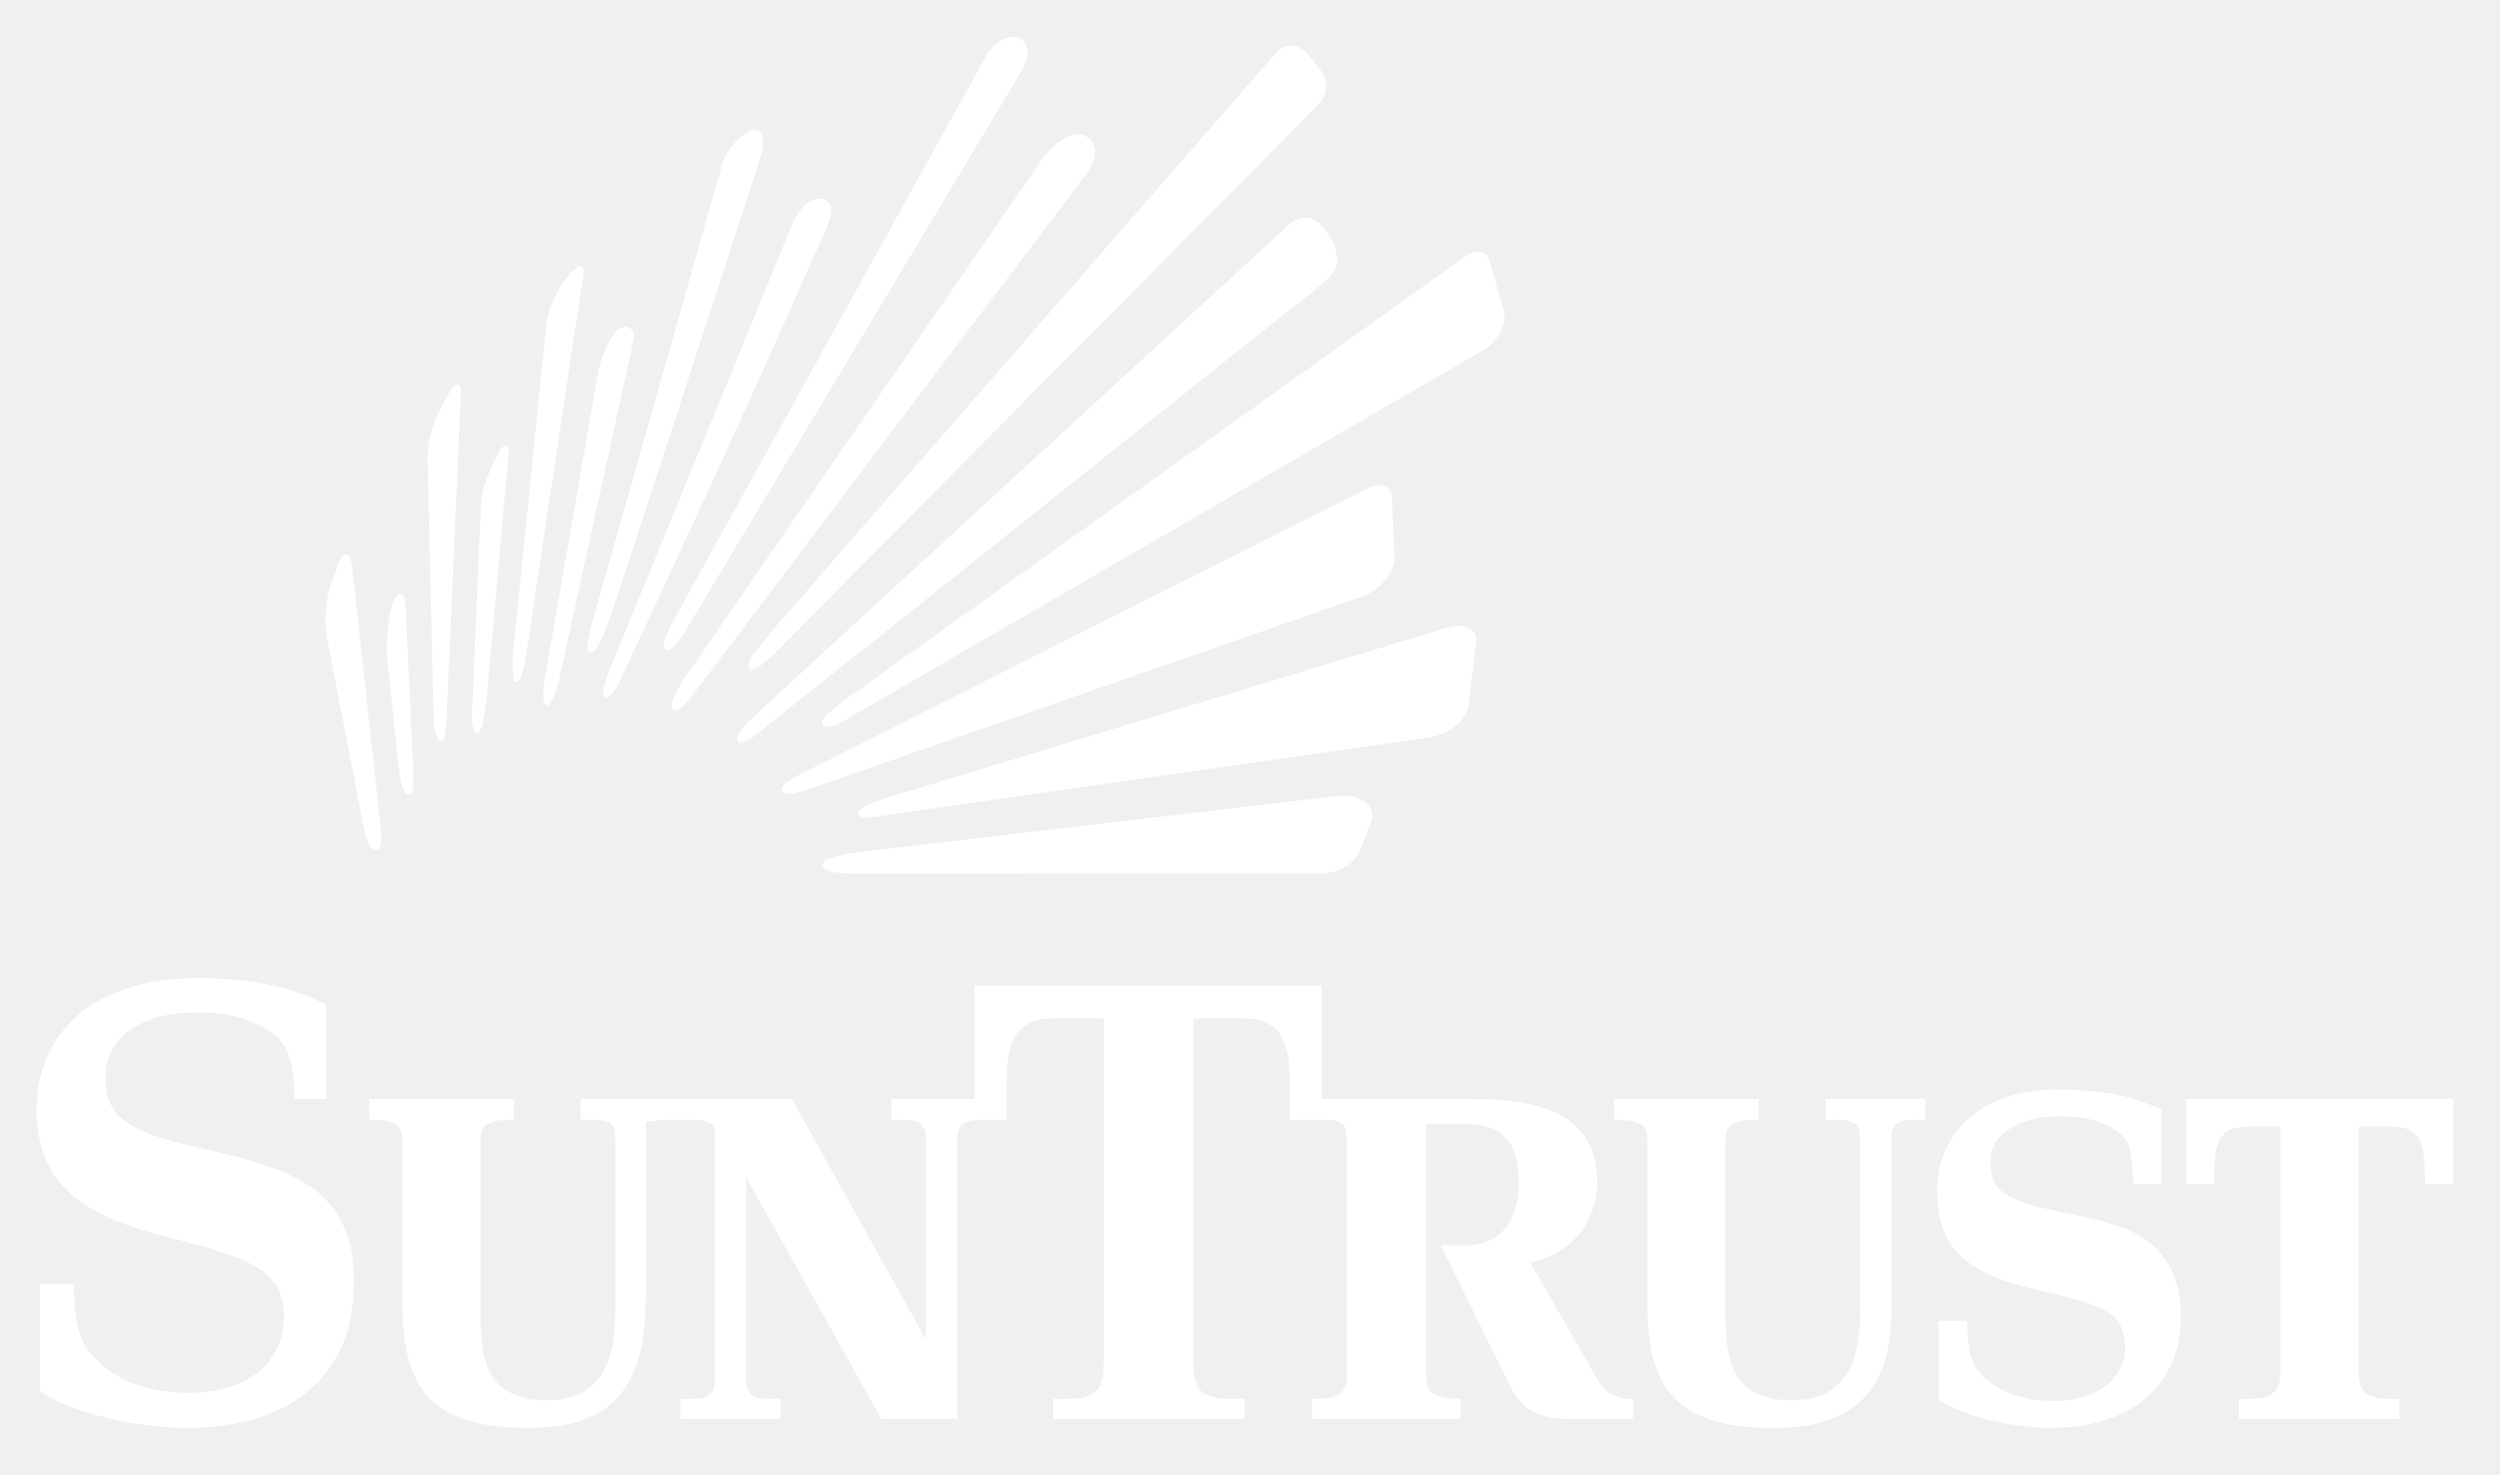
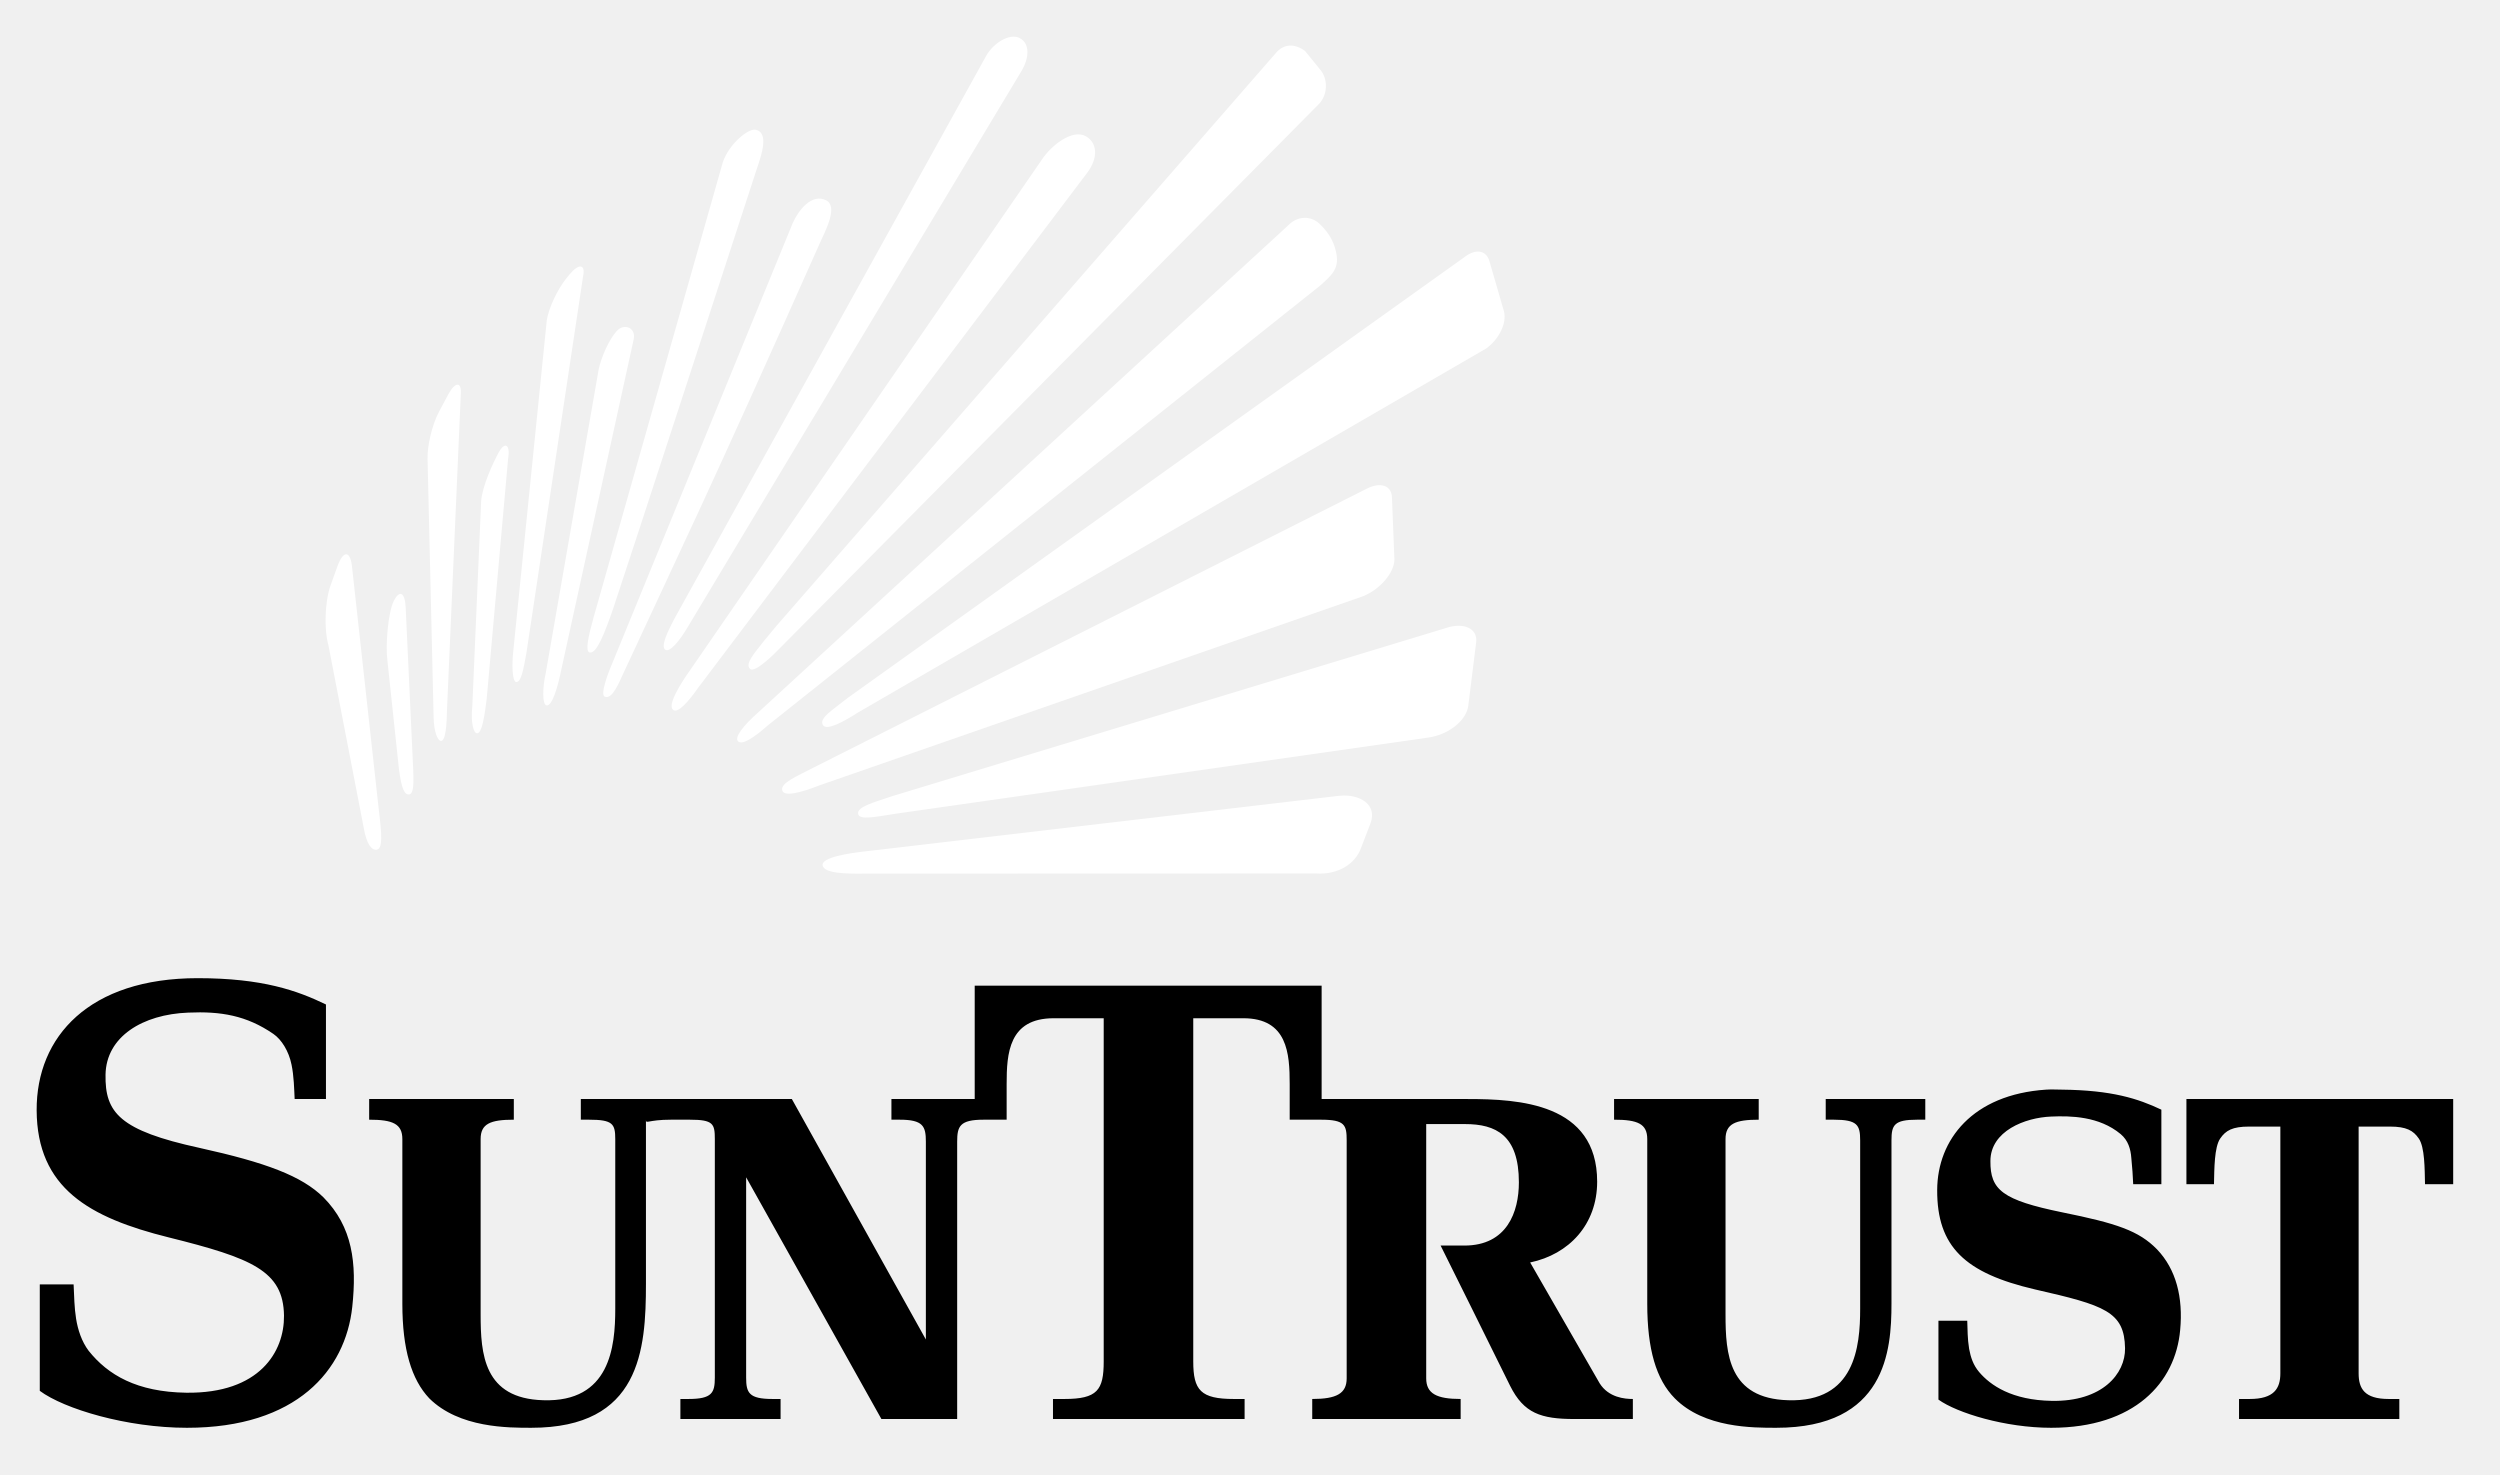
<svg xmlns="http://www.w3.org/2000/svg" xmlns:xlink="http://www.w3.org/1999/xlink" version="1.1" id="svg4405" x="0px" y="0px" viewBox="0 0 1024 604" style="enable-background:new 0 0 1024 604;" xml:space="preserve">
  <style type="text/css">
- 	.st0{fill:#FFFFFF;}
+ 	.st0{fill:currentcolor;}
	.st1{clip-path:url(#SVGID_2_);}
	.st2{clip-path:url(#SVGID_4_);}
	.st3{clip-path:url(#SVGID_6_);}
	.st4{clip-path:url(#SVGID_8_);}
	.st5{clip-path:url(#SVGID_10_);}
	.st6{clip-path:url(#SVGID_12_);}
	.st7{clip-path:url(#SVGID_14_);}
	.st8{clip-path:url(#SVGID_16_);}
	.st9{clip-path:url(#SVGID_18_);}
	.st10{clip-path:url(#SVGID_20_);}
	.st11{clip-path:url(#SVGID_22_);}
	.st12{clip-path:url(#SVGID_24_);}
	.st13{clip-path:url(#SVGID_26_);}
	.st14{clip-path:url(#SVGID_28_);}
	.st15{clip-path:url(#SVGID_30_);}
	.st16{clip-path:url(#SVGID_32_);}
</style>
  <path id="path2466" class="st0" d="M80.931,400.659c-44.291,0-66.053,23.823-65.919,54.12c0.174,31.887,21.505,43.953,54.12,52.068  c34.103,8.495,46.949,13.707,47.195,32.062c0.144,14.743-9.962,31.918-40.013,31.549c-20.232-0.287-32.103-7.264-40.013-17.185  c-2.883-3.827-4.412-8.649-5.13-13.081c-0.759-4.73-0.77-9.141-1.026-14.107H16.295v43.604c9.993,7.418,35.663,15.133,60.276,15.133  c44.948,0,64.924-23.597,67.714-49.503c1.929-17.944,0.133-32.821-11.799-44.886c-8.936-8.782-23.474-14.22-50.786-20.263  c-32.708-7.131-38.741-14.405-38.474-30.01c0.277-15.595,15.236-24.675,33.857-25.393c13.317-0.585,23.833,1.129,34.883,8.721  c3.345,2.288,6.34,7.079,7.438,12.568c0.975,4.545,1.098,10.167,1.282,14.107h12.825v-38.731  C121.745,405.737,107.535,400.659,80.931,400.659z M399.24,403.737v46.425h-34.114v8.464h3.334c9.634,0,10.773,2.657,10.773,8.977  v81.052l-54.89-98.494h-86.439v8.464h3.334c9.726,0,10.773,1.683,10.773,7.951v69.51c0,15.564-2.124,38.331-29.497,37.448  c-24.408-0.688-25.649-18.929-25.649-35.14v-71.818c0-6.269,3.94-7.951,13.594-7.951v-8.464h-59.25v8.464  c9.644,0,13.594,1.683,13.594,7.951v67.458c0,18.632,3.735,31.015,11.029,38.731c12.302,12.199,32.452,12.055,41.809,12.055  c44.599,0,46.938-31.785,46.938-58.994v-67.201c0,1.929,0.636,0,10.26,0h7.695c9.623,0,10.26,1.683,10.26,7.951v97.724  c0,6.166-1.129,8.721-10.773,8.721h-3.334v8.208h41.039v-8.208h-3.334c-9.644,0-10.773-2.555-10.773-8.721v-82.078l55.403,99.007  h31.036V467.604c0-6.258,1.057-8.977,10.773-8.977h9.49v-14.62c0-12.476,0.841-26.932,19.237-26.932h20.52v140.559  c0,11.809-2.626,15.39-16.159,15.39h-4.617v8.208h78.487v-8.208h-4.36c-13.656,0-16.672-3.581-16.672-15.39V417.074h20.52  c18.109,0,18.981,14.456,18.981,26.932v14.62h12.825c9.819,0,10.516,2.206,10.516,8.464v97.468c0,6.238-4.155,8.464-14.107,8.464  v8.208h60.789v-8.208c-9.86,0-14.107-2.226-14.107-8.464V460.422h15.903c12.63,0,22.058,4.545,22.058,23.854  c0,12.127-4.843,25.906-22.315,25.906h-9.747c0,0,24.121,48.508,28.471,57.455c5.633,11.245,12.589,13.594,26.419,13.594h23.854  v-8.208c-3.334,0-9.911-0.564-13.594-6.412l-28.471-49.503c15.923-3.334,27.445-15.564,27.445-33.088  c0-32.195-32.093-33.857-53.094-33.857h-59.763v-46.425H399.24z M838.102,446.315c-30.219,1.985-44.524,20.59-44.63,41.039  c-0.123,23.372,11.46,34.124,40.013,40.783c28.697,6.535,36.679,9.111,36.935,24.11c0.154,10.455-9.316,21.915-30.01,21.546  c-16.313-0.277-25.095-6.31-29.753-11.799c-2.452-2.904-3.447-6.022-4.104-9.49c-0.718-4.484-0.605-7.818-0.769-11.542h-11.799  v32.318c7.623,5.479,27.394,11.542,46.169,11.542c34.124,0,50.919-18.478,52.838-40.013c1.262-13.399-1.642-24.88-9.49-33.088  c-7.469-7.623-16.477-10.629-38.731-15.133c-24.634-5.048-29.589-9.203-29.497-21.033c0-12.26,14.159-17.801,24.88-18.211  c7.941-0.339,19.637-0.174,28.471,7.182c3.057,2.565,4.094,6.094,4.36,9.747c0.41,3.878,0.636,7.674,0.77,10.773h11.542v-30.523  c-9.593-4.545-20.253-7.982-40.783-8.208C842.357,446.294,840.116,446.182,838.102,446.315z M661.121,450.162v8.464  c9.665,0,13.594,1.683,13.594,7.951v67.458c0,18.632,3.642,31.015,11.286,38.731c12.055,12.199,32.103,12.055,41.552,12.055  c44.866,0,47.195-31.631,47.195-50.786v-66.945c0-6.269,1.078-8.464,10.516-8.464h3.334v-8.464h-40.783v8.464h3.334  c9.654,0,10.773,2.195,10.773,8.464v68.997c0,15.564-2.124,38.33-29.497,37.448c-24.398-0.688-25.65-18.929-25.649-35.14v-71.818  c0-6.269,3.981-7.951,13.594-7.951v-8.464H661.121z M895.557,450.162v34.883h11.286c0.154-6.269,0.113-15.205,2.565-18.724  c2.237-3.273,4.986-4.874,11.799-4.873h12.825v101.059c0,6.228-2.585,10.516-12.568,10.516h-4.36v8.208h65.663v-8.208h-4.36  c-9.962,0-12.312-4.289-12.312-10.516V461.448h12.825c6.72,0,9.562,1.601,11.799,4.873c2.483,3.519,2.421,12.455,2.565,18.724  h11.542v-34.883H895.557z" />
  <g>
    <defs>
      <path id="SVGID_1_" d="M138.273,231.793l-2.821,7.838c-2.421,6.576-2.76,18.303-0.954,24.542l14.507,75.019    c1.128,6.505,3.191,9.213,5.376,8.834c2.36-0.606,2.103-5.551,0.718-16.846l-10.957-99.438    C143.382,225.514,140.643,225.391,138.273,231.793" />
    </defs>
    <use xlink:href="#SVGID_1_" style="overflow:visible;fill:#FFFFFF;" />
    <clipPath id="SVGID_2_">
      <use xlink:href="#SVGID_1_" style="overflow:visible;" />
    </clipPath>
    <g id="g2478" transform="matrix(1.25,0,0,-1.25,-577.4374,889.9539)" class="st1">
      <g id="g2484">
        <g id="g2486">
          <g id="g2492">
            <g id="g2494">
              <path id="path2502" class="st0" d="M568.103,531.65h19.239v-98.42h-19.239V531.65z" />
            </g>
          </g>
        </g>
      </g>
    </g>
  </g>
  <g>
    <defs>
      <path id="SVGID_3_" d="M169.032,310.578c0.267,6.474,0.975,14.251-1.262,14.785c-2.031,0.441-3.293-2.103-4.371-10.434    l-4.709-44.291c-0.852-6.362,0.256-19.812,2.616-24.511c2.401-4.709,4.606-3.499,4.863,2.811L169.032,310.578z" />
    </defs>
    <use xlink:href="#SVGID_3_" style="overflow:visible;fill:#FFFFFF;" />
    <clipPath id="SVGID_4_">
      <use xlink:href="#SVGID_3_" style="overflow:visible;" />
    </clipPath>
    <g id="g2506" transform="matrix(1.25,0,0,-1.25,-577.4374,889.9539)" class="st2">
      <g id="g2512">
        <g id="g2514">
          <g id="g2520">
            <g id="g2522">
              <path id="path2530" class="st0" d="M588.221,518.83h9.726v-67.509h-9.726V518.83z" />
            </g>
          </g>
        </g>
      </g>
    </g>
  </g>
  <g>
    <defs>
      <path id="SVGID_5_" d="M188.741,161.555l-5.643,129.047c-0.103,5.868-0.493,13.348-2.657,12.845    c-1.231-0.287-2.698-3.704-2.832-9.573l-2.483-105.932c-0.154-5.284,1.867-13.994,4.678-19.258l3.909-7.325    C186.535,156.23,189.171,156.302,188.741,161.555" />
    </defs>
    <use xlink:href="#SVGID_5_" style="overflow:visible;fill:#FFFFFF;" />
    <clipPath id="SVGID_6_">
      <use xlink:href="#SVGID_5_" style="overflow:visible;" />
    </clipPath>
    <g id="g2534" transform="matrix(1.25,0,0,-1.25,-577.4374,889.9539)" class="st3">
      <g id="g2540">
        <g id="g2542">
          <g id="g2548">
            <g id="g2550">
              <path id="path2558" class="st0" d="M601.927,586.979h11.368V468.803h-11.368V586.979z" />
            </g>
          </g>
        </g>
      </g>
    </g>
  </g>
  <g>
    <defs>
      <path id="SVGID_7_" d="M208.111,187.953l-8.772,98.411c-0.882,6.925-1.908,14.097-3.96,13.994    c-1.406-0.041-2.616-4.371-1.929-10.875l3.642-84.479c0.595-6.115,4.73-15.277,7.326-19.955    C207.085,180.464,209.086,182.567,208.111,187.953" />
    </defs>
    <use xlink:href="#SVGID_7_" style="overflow:visible;fill:#FFFFFF;" />
    <clipPath id="SVGID_8_">
      <use xlink:href="#SVGID_7_" style="overflow:visible;" />
    </clipPath>
    <g id="g2562" transform="matrix(1.25,0,0,-1.25,-577.4374,889.9539)" class="st4">
      <g id="g2568">
        <g id="g2570">
          <g id="g2576">
            <g id="g2578">
              <path id="path2586" class="st0" d="M616.16,567.592h13.059v-95.998H616.16V567.592z" />
            </g>
          </g>
        </g>
      </g>
    </g>
  </g>
  <g>
    <defs>
      <path id="SVGID_9_" d="M211.456,279.378c-1.703-0.215-1.765-7.182-1.292-11.922l13.789-136.209    c0.759-5.028,4.401-12.774,8.054-17.268l1.334-1.641c3.775-4.545,6.546-4.125,5.499,0.77L215.601,267.59    C214.37,274.258,213.538,279.378,211.456,279.378" />
    </defs>
    <use xlink:href="#SVGID_9_" style="overflow:visible;fill:#FFFFFF;" />
    <clipPath id="SVGID_10_">
      <use xlink:href="#SVGID_9_" style="overflow:visible;" />
    </clipPath>
    <g id="g2590" transform="matrix(1.25,0,0,-1.25,-577.4374,889.9539)" class="st5">
      <g id="g2596">
        <g id="g2598">
          <g id="g2604">
            <g id="g2606">
              <path id="path2614" class="st0" d="M629.703,625.728h24.164V488.461h-24.164V625.728z" />
            </g>
          </g>
        </g>
      </g>
    </g>
  </g>
  <g>
    <defs>
      <path id="SVGID_11_" d="M252.556,135.659c3.027-3.447,8.075-1.498,6.987,3.406L229.39,276.659    c-1.077,4.935-3.242,12.537-5.479,12.281c-1.847-0.154-1.734-7.367-0.38-13.225l21.689-124.441    C246.288,146.268,249.458,139.045,252.556,135.659" />
    </defs>
    <use xlink:href="#SVGID_11_" style="overflow:visible;fill:#FFFFFF;" />
    <clipPath id="SVGID_12_">
      <use xlink:href="#SVGID_11_" style="overflow:visible;" />
    </clipPath>
    <g id="g2618" transform="matrix(1.25,0,0,-1.25,-577.4374,889.9539)" class="st6">
      <g id="g2624">
        <g id="g2626">
          <g id="g2632">
            <g id="g2634">
              <path id="path2642" class="st0" d="M639.602,606.193h30.853V480.606h-30.853V606.193z" />
            </g>
          </g>
        </g>
      </g>
    </g>
  </g>
  <g>
    <defs>
      <path id="SVGID_13_" d="M255.655,275.079c-2.195,4.74-4.894,11.573-7.951,10.28c-2.196-0.893,2.247-11.635,2.247-11.635    l74.783-182.429c2.421-5.325,7.757-12.116,13.584-9.285c5.212,2.514-0.39,12.804-2.442,17.421    C290.518,201.414,277.601,227.73,255.655,275.079" />
    </defs>
    <use xlink:href="#SVGID_13_" style="overflow:visible;fill:#FFFFFF;" />
    <clipPath id="SVGID_14_">
      <use xlink:href="#SVGID_13_" style="overflow:visible;" />
    </clipPath>
    <g id="g2646" transform="matrix(1.25,0,0,-1.25,-577.4374,889.9539)" class="st7">
      <g id="g2652">
        <g id="g2654">
          <g id="g2660">
            <g id="g2662">
              <path id="path2670" class="st0" d="M658.356,648.62h78.426V482.641h-78.426V648.62z" />
            </g>
          </g>
        </g>
      </g>
    </g>
  </g>
  <g>
    <defs>
      <path id="SVGID_15_" d="M272.45,266.102c1.775,1.365,5.982-3.642,9.275-9.316L418.631,28.691    c2.432-4.114,3.806-10.711-1.108-13.174c-3.827-1.908-10.455,1.826-13.594,7.377L276.667,252.641    C272.932,259.566,270.726,264.707,272.45,266.102" />
    </defs>
    <use xlink:href="#SVGID_15_" style="overflow:visible;fill:#FFFFFF;" />
    <clipPath id="SVGID_16_">
      <use xlink:href="#SVGID_15_" style="overflow:visible;" />
    </clipPath>
    <g id="g2674" transform="matrix(1.25,0,0,-1.25,-577.4374,889.9539)" class="st8">
      <g id="g2680">
        <g id="g2682">
          <g id="g2688">
            <g id="g2690">
              <path id="path2698" class="st0" d="M678.531,701.076h121.361V497.99H678.531V701.076z" />
            </g>
          </g>
        </g>
      </g>
    </g>
  </g>
  <g>
    <defs>
      <path id="SVGID_17_" d="M275.621,290.674c-1.785-1.755,1.251-7.408,4.914-13.081L426.757,65.37    c3.95-6.002,12.681-12.651,18.037-9.542c4.822,2.801,4.894,8.844,0.841,14.517l-159.611,211.28    C282.053,287.319,277.478,292.552,275.621,290.674" />
    </defs>
    <use xlink:href="#SVGID_17_" style="overflow:visible;fill:#FFFFFF;" />
    <clipPath id="SVGID_18_">
      <use xlink:href="#SVGID_17_" style="overflow:visible;" />
    </clipPath>
    <g id="g2702" transform="matrix(1.25,0,0,-1.25,-577.4374,889.9539)" class="st9">
      <g id="g2708">
        <g id="g2710">
          <g id="g2716">
            <g id="g2718">
              <path id="path2726" class="st0" d="M681.018,669.788h140.69V477.922h-140.69V669.788z" />
            </g>
          </g>
        </g>
      </g>
    </g>
  </g>
  <g>
    <defs>
      <path id="SVGID_19_" d="M318.855,266.081c0,0-9.655,10.106-11.686,7.859c-2.083-2.195,1.867-6.433,6.135-11.88l4.781-5.766    L522.429,21.909c3.273-4.032,7.808-4.217,12.117-1.026l6.176,7.602c3.365,3.837,3.139,10.486-0.585,14.21L318.855,266.081z" />
    </defs>
    <use xlink:href="#SVGID_19_" style="overflow:visible;fill:#FFFFFF;" />
    <clipPath id="SVGID_20_">
      <use xlink:href="#SVGID_19_" style="overflow:visible;" />
    </clipPath>
    <g id="g2730" transform="matrix(1.25,0,0,-1.25,-577.4374,889.9539)" class="st10">
      <g id="g2736">
        <g id="g2738">
          <g id="g2744">
            <g id="g2746">
              <path id="path2754" class="st0" d="M706.019,697.809h191.209V491.014H706.019V697.809z" />
            </g>
          </g>
        </g>
      </g>
    </g>
  </g>
  <g>
    <defs>
      <path id="SVGID_21_" d="M302.306,303.652c-1.58-1.58,1.97-6.31,8.444-12.024L527.713,92.25c3.909-4.001,9.347-3.889,12.845-0.503    c4.555,4.34,6.104,8.372,6.833,12.219c1.221,6.29-2.298,9.091-6.741,13.081L314.679,296.973    C309.108,301.867,304.153,305.366,302.306,303.652" />
    </defs>
    <use xlink:href="#SVGID_21_" style="overflow:visible;fill:#FFFFFF;" />
    <clipPath id="SVGID_22_">
      <use xlink:href="#SVGID_21_" style="overflow:visible;" />
    </clipPath>
    <g id="g2758" transform="matrix(1.25,0,0,-1.25,-577.4374,889.9539)" class="st11">
      <g id="g2764">
        <g id="g2766">
          <g id="g2772">
            <g id="g2774">
              <path id="path2782" class="st0" d="M702.531,641.364h198.317V467.671H702.531V641.364z" />
            </g>
          </g>
        </g>
      </g>
    </g>
  </g>
  <g>
    <defs>
      <path id="SVGID_23_" d="M347.285,285.821l252.421-180.408c4.812-3.796,9.223-2.924,10.444,1.836l5.859,20.222    c1.334,4.986-2.206,11.686-7.336,15.308L351.625,291.721c-6.31,4.032-12.876,7.571-14.487,5.355    C335.096,294.275,341.457,290.53,347.285,285.821" />
    </defs>
    <use xlink:href="#SVGID_23_" style="overflow:visible;fill:#FFFFFF;" />
    <clipPath id="SVGID_24_">
      <use xlink:href="#SVGID_23_" style="overflow:visible;" />
    </clipPath>
    <g id="g2786" transform="matrix(1.25,0,0,-1.25,-577.4374,889.9539)" class="st12">
      <g id="g2792">
        <g id="g2794">
          <g id="g2800">
            <g id="g2802">
              <path id="path2810" class="st0" d="M730.027,630.669h225.805v-158.14H730.027V630.669z" />
            </g>
          </g>
        </g>
      </g>
    </g>
  </g>
  <g>
    <defs>
      <path id="SVGID_25_" d="M320.394,323.68c-0.739-2.955,5.92-5.684,12.968-9.337L559.241,200.46    c6.136-3.365,10.957-1.652,10.917,3.632l0.995,25.085c-0.082,5.479-5.869,12.23-12.876,15.051L335.63,321.689    C327.843,324.736,321.082,326.491,320.394,323.68" />
    </defs>
    <use xlink:href="#SVGID_25_" style="overflow:visible;fill:#FFFFFF;" />
    <clipPath id="SVGID_26_">
      <use xlink:href="#SVGID_25_" style="overflow:visible;" />
    </clipPath>
    <g id="g2814" transform="matrix(1.25,0,0,-1.25,-577.4374,889.9539)" class="st13">
      <g id="g2820">
        <g id="g2822">
          <g id="g2828">
            <g id="g2830">
              <path id="path2838" class="st0" d="M717.674,554.287H918.88V450.771H717.674V554.287z" />
            </g>
          </g>
        </g>
      </g>
    </g>
  </g>
  <g>
    <defs>
      <path id="SVGID_27_" d="M585.117,302.093l-218.133,31.189c-8.546,1.334-14.815,2.688-15.472,0.185    c-0.739-3.006,6.546-4.852,14.538-7.551l226.289-68.7c7.295-2.432,12.979,0.236,12.301,5.859l-3.221,25.896    C600.763,294.952,593.489,300.893,585.117,302.093" />
    </defs>
    <use xlink:href="#SVGID_27_" style="overflow:visible;fill:#FFFFFF;" />
    <clipPath id="SVGID_28_">
      <use xlink:href="#SVGID_27_" style="overflow:visible;" />
    </clipPath>
    <g id="g2842" transform="matrix(1.25,0,0,-1.25,-577.4374,889.9539)" class="st14">
      <g id="g2848">
        <g id="g2850">
          <g id="g2856">
            <g id="g2858">
              <path id="path2866" class="st0" d="M742.568,508.135h203.636v-64.949H742.568V508.135z" />
            </g>
          </g>
        </g>
      </g>
    </g>
  </g>
  <g>
    <defs>
      <path id="SVGID_29_" d="M336.953,354.48c-0.606-3.212,10.239-5.028,18.632-5.9l192.914-22.623    c8.618-0.882,15.677,3.724,12.886,11.193l-3.909,10.178c-2.298,6.504-9.429,11.039-18.355,10.444L354.2,357.834    C346.095,357.947,337.548,357.701,336.953,354.48" />
    </defs>
    <use xlink:href="#SVGID_29_" style="overflow:visible;fill:#FFFFFF;" />
    <clipPath id="SVGID_30_">
      <use xlink:href="#SVGID_29_" style="overflow:visible;" />
    </clipPath>
    <g id="g2870" transform="matrix(1.25,0,0,-1.25,-577.4374,889.9539)" class="st15">
      <g id="g2876">
        <g id="g2878">
          <g id="g2884">
            <g id="g2886">
              <path id="path2894" class="st0" d="M731.028,451.903h182.263v-26.634H731.028V451.903z" />
            </g>
          </g>
        </g>
      </g>
    </g>
  </g>
  <g>
    <defs>
      <path id="SVGID_31_" d="M310.237,68.396c0,0-55.875,171.666-59.086,180.89c-3.437,9.911-6.761,18.704-9.685,17.955    c-1.867-0.554-0.4-6.853,1.693-14.456l52.889-186.266c2.503-7.5,10.393-13.994,13.461-13.379    C315.079,54.237,311.868,63.646,310.237,68.396" />
    </defs>
    <use xlink:href="#SVGID_31_" style="overflow:visible;fill:#FFFFFF;" />
    <clipPath id="SVGID_32_">
      <use xlink:href="#SVGID_31_" style="overflow:visible;" />
    </clipPath>
    <g id="g2898" transform="matrix(1.25,0,0,-1.25,-577.4374,889.9539)" class="st16">
      <g id="g2904">
        <g id="g2906">
          <g id="g2912">
            <g id="g2914">
              <path id="path2922" class="st0" d="M653.629,669.944h60.385V497.572h-60.385V669.944z" />
            </g>
          </g>
        </g>
      </g>
    </g>
  </g>
</svg>
